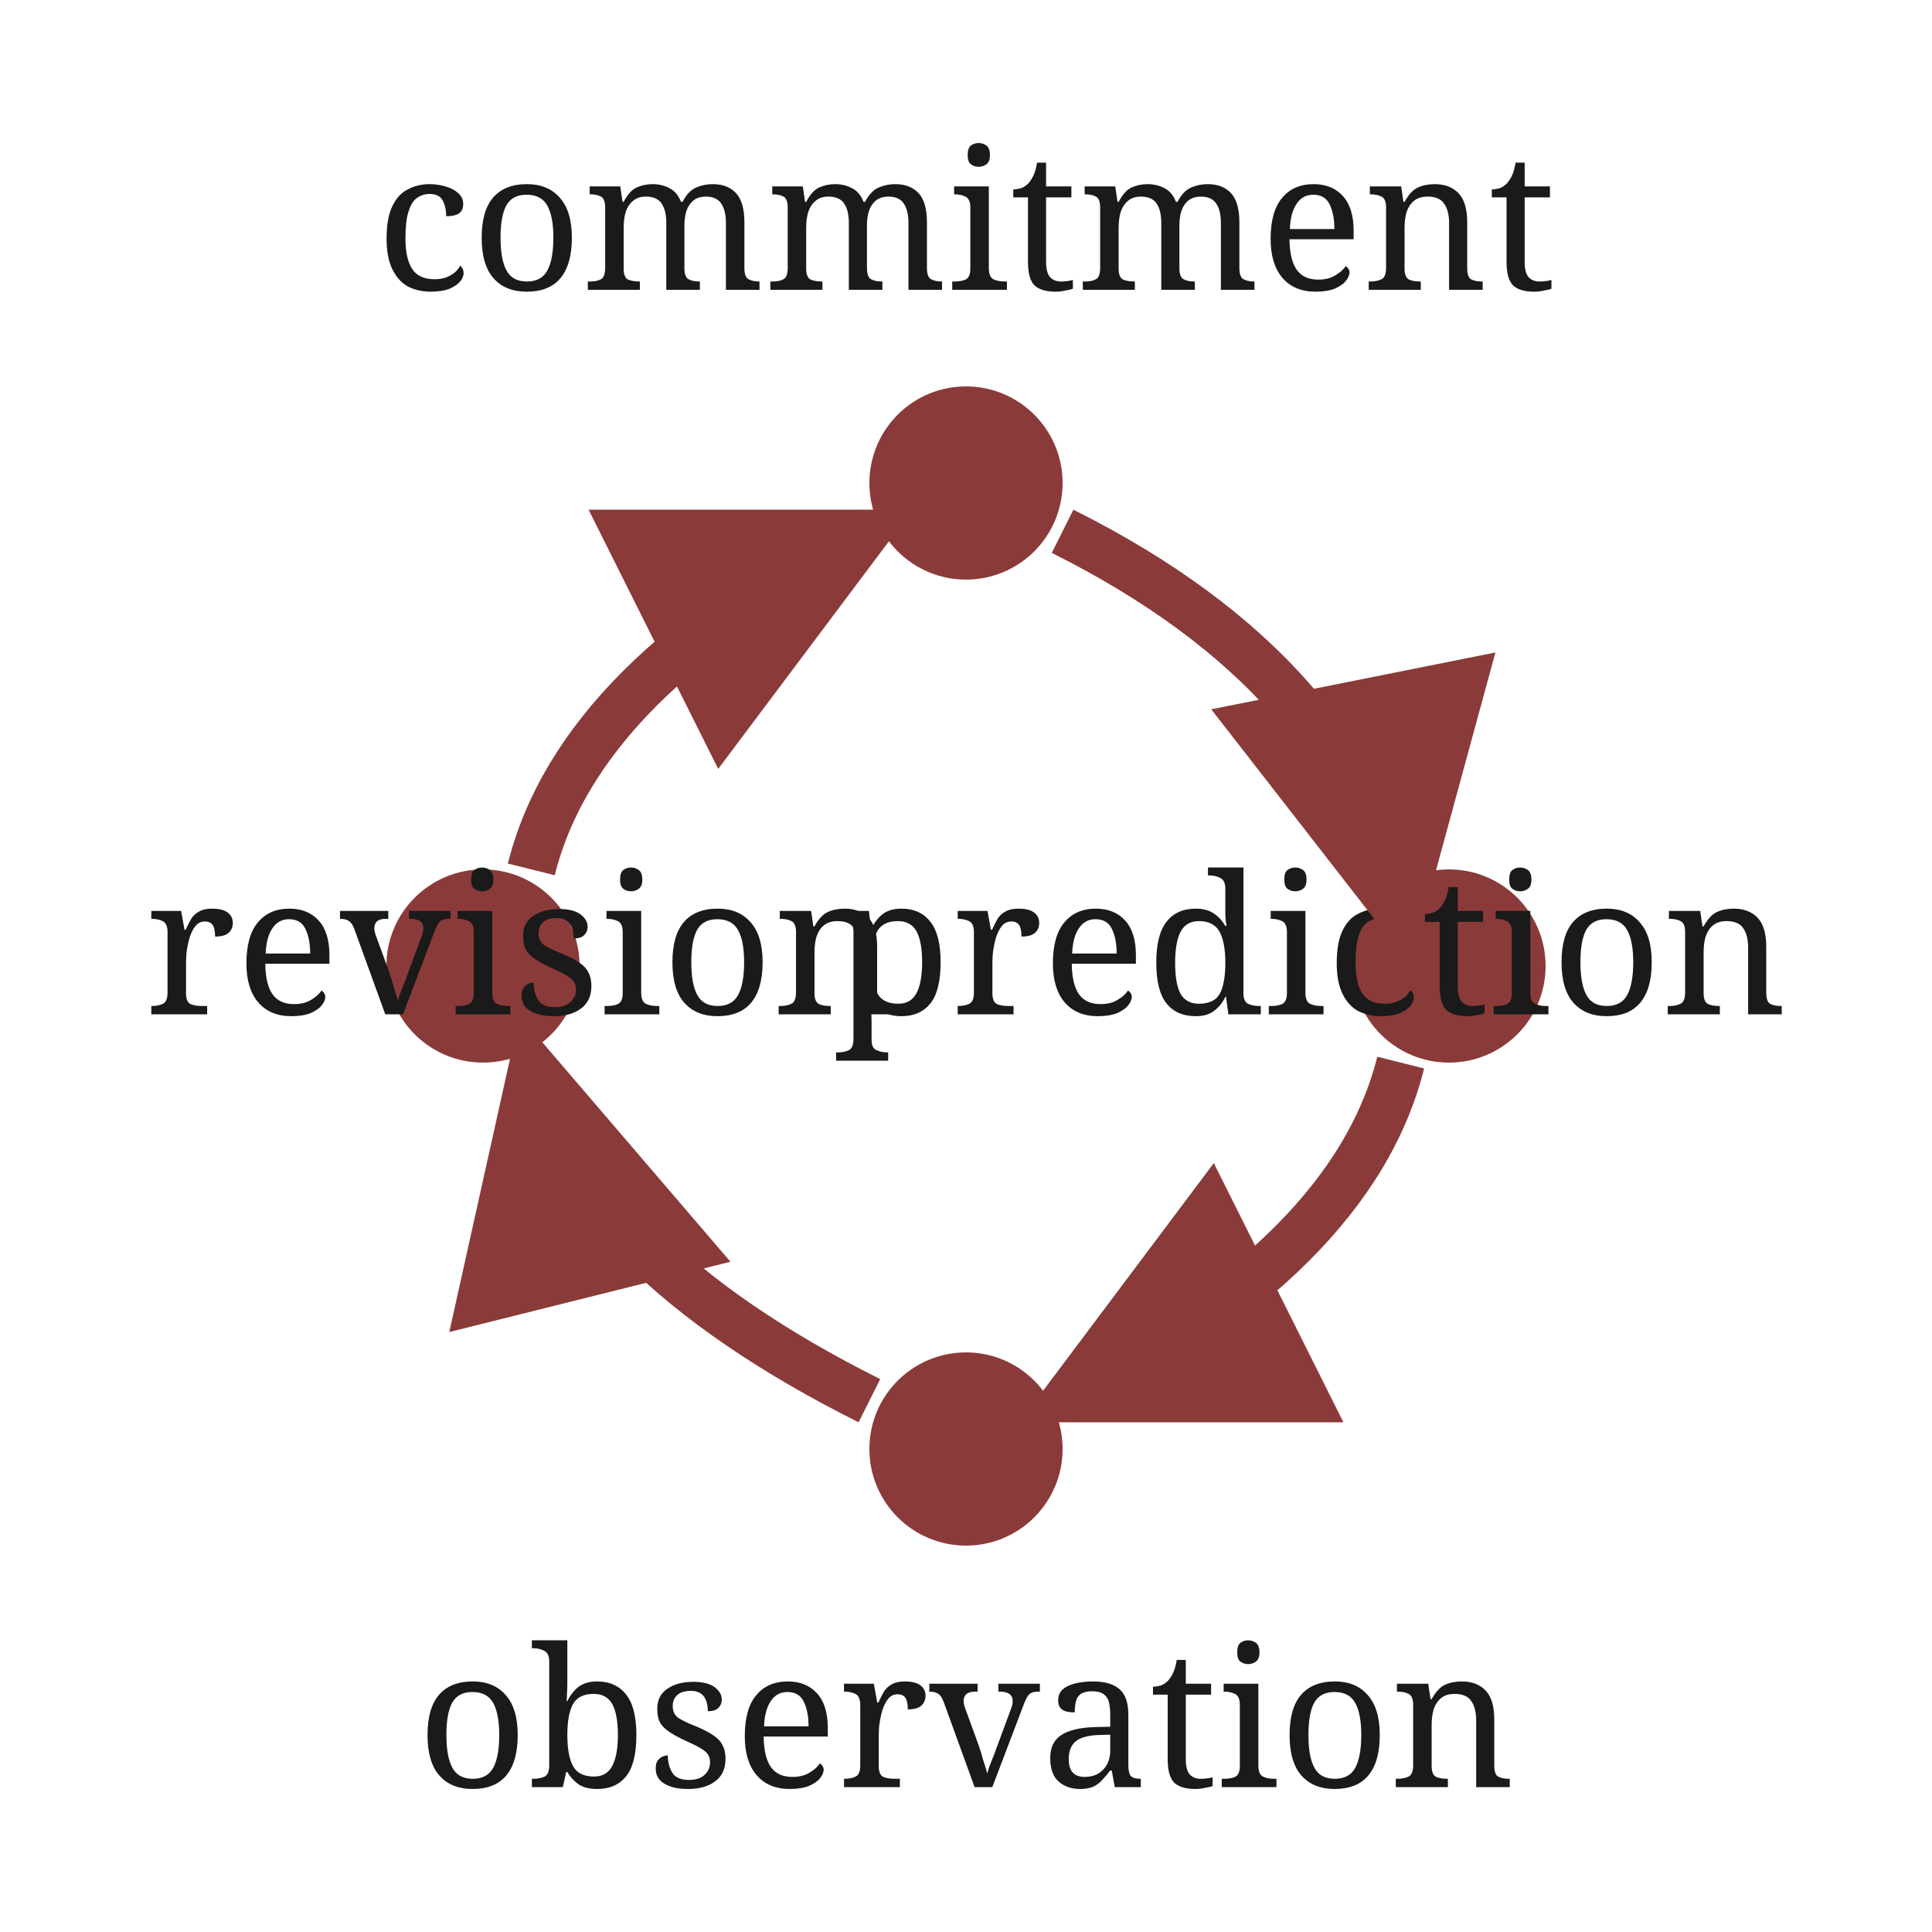
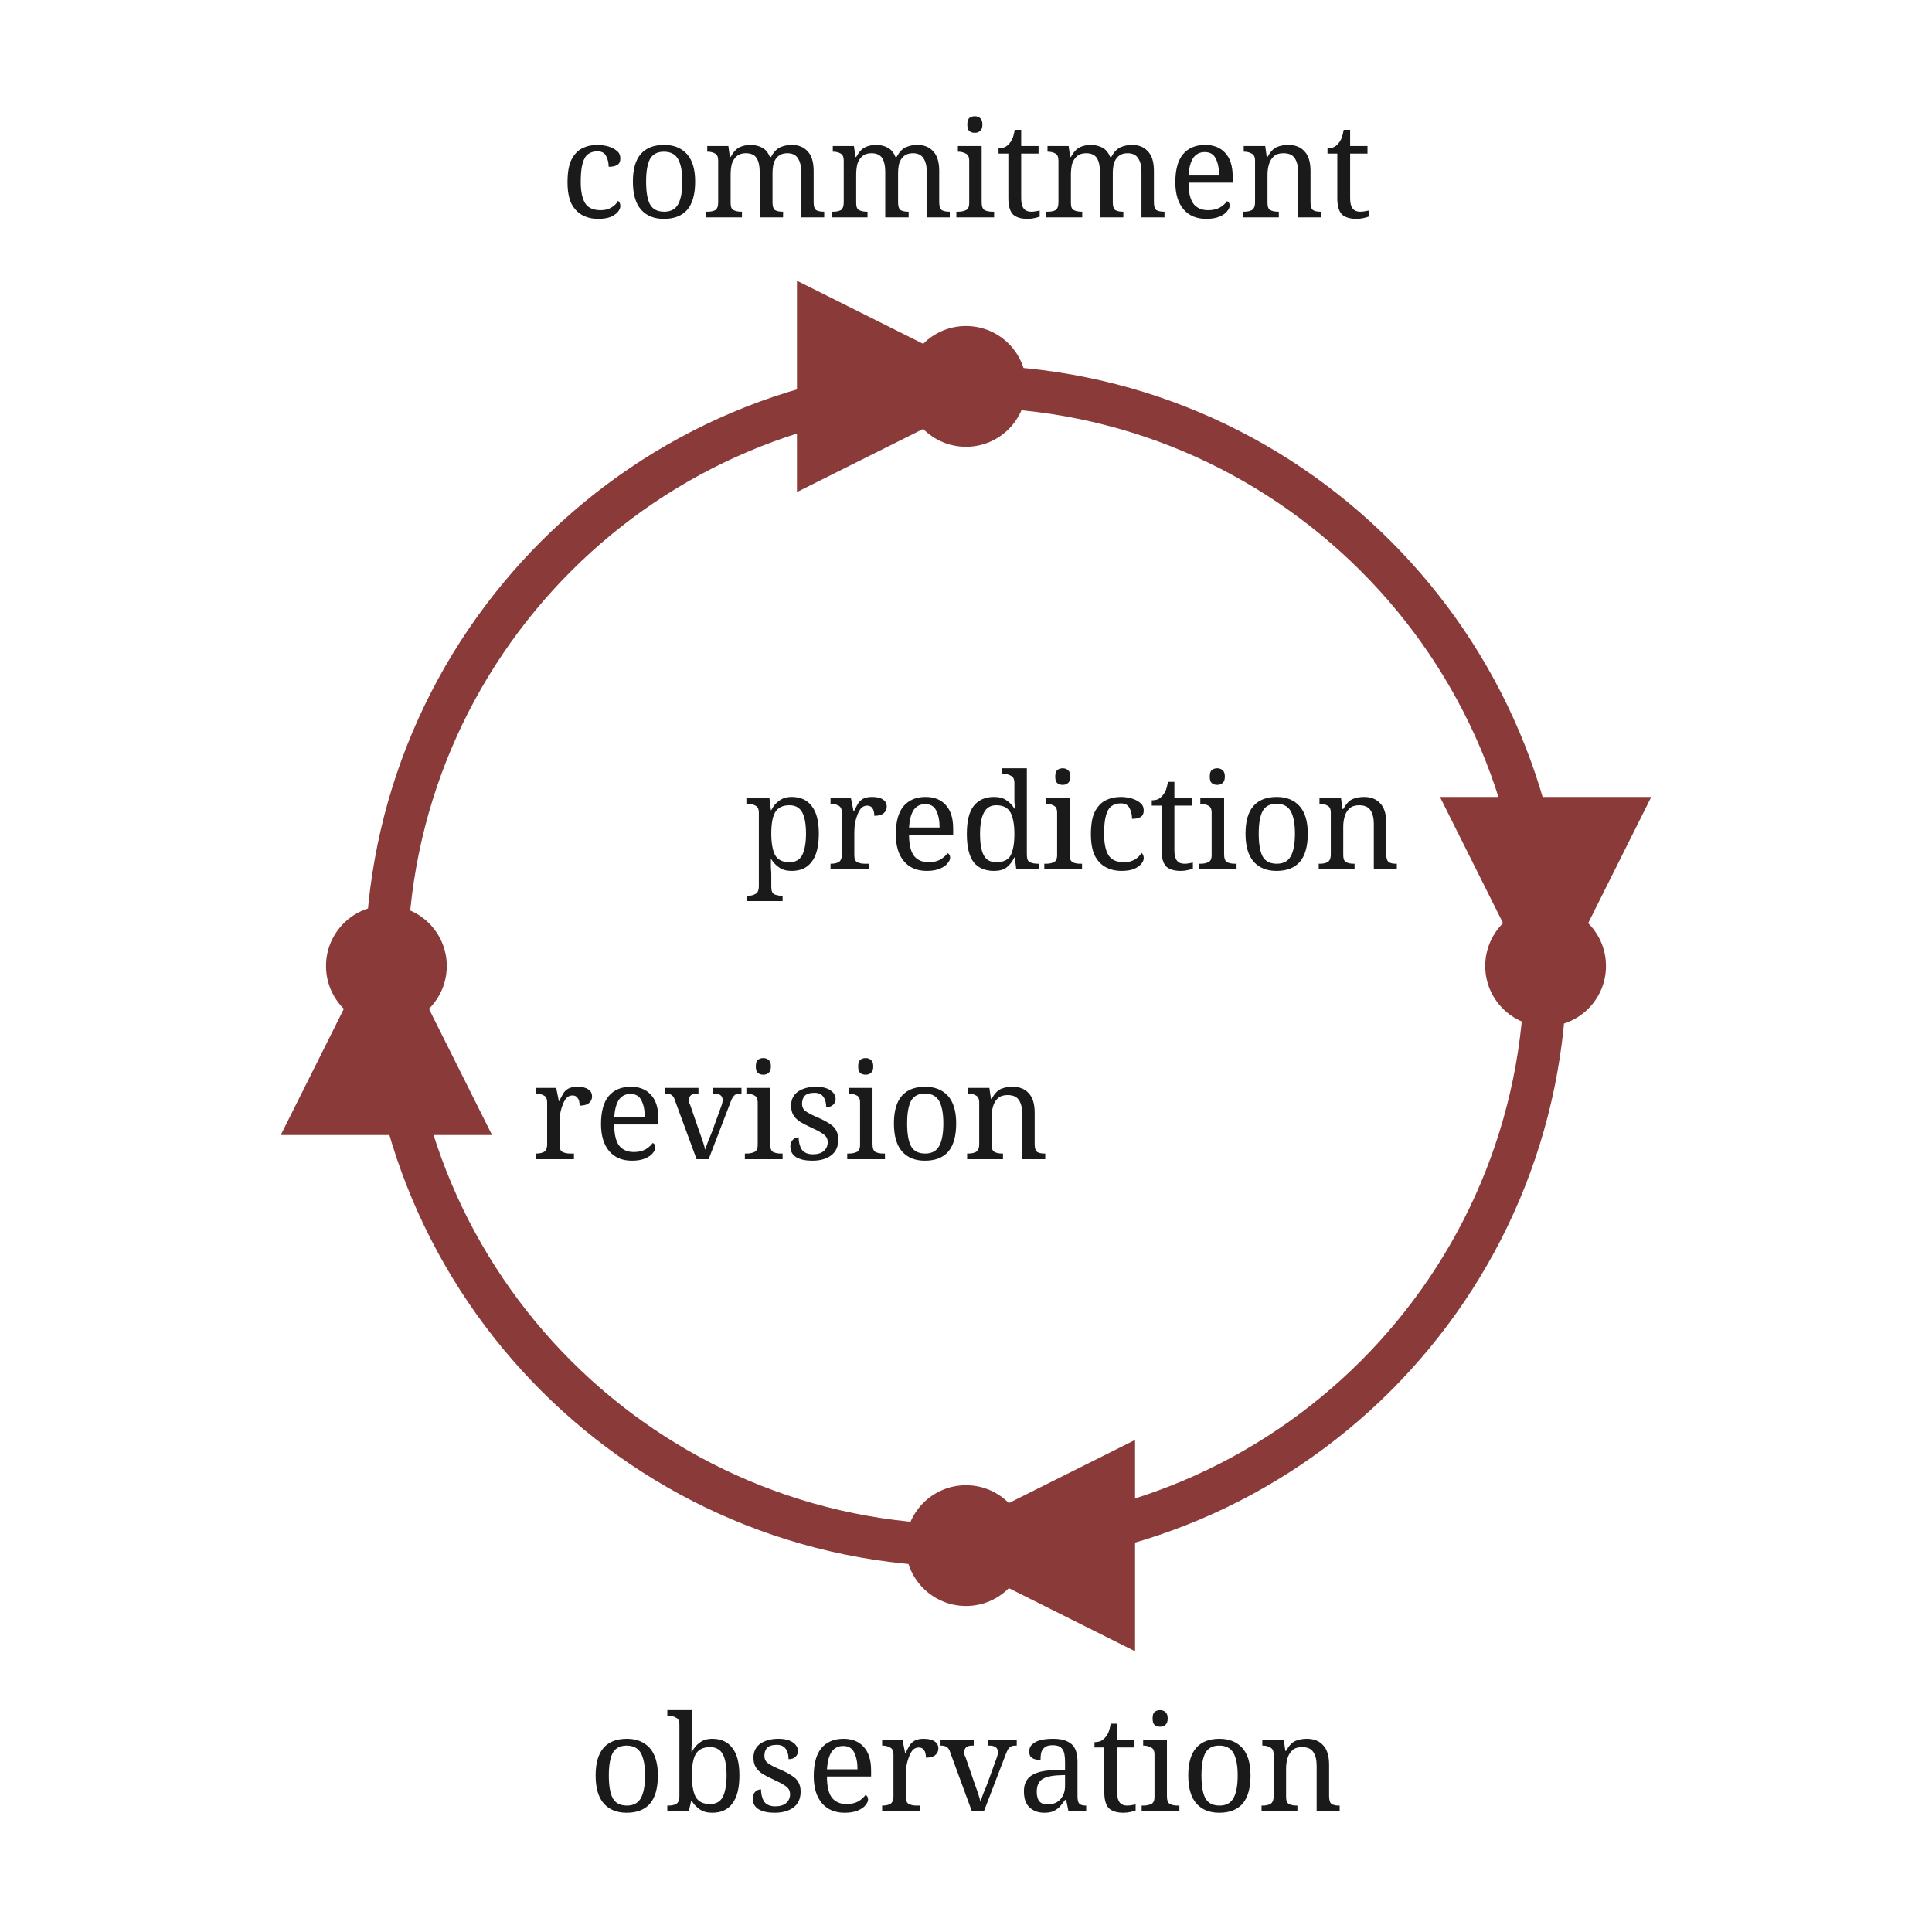
<svg xmlns="http://www.w3.org/2000/svg" viewBox="0 0 80 80" role="img" aria-labelledby="a1-title">
  <defs>
    <style>
-       .a1-arc { stroke: #8b3a3a; stroke-width: 2; fill: none; }
-       .a1-arrow { fill: #8b3a3a; }
-       .a1-dot { fill: #8b3a3a; }
-       .a1-line { stroke: #8b3a3a; stroke-width: 1; fill: none; }
+       .a1-loop { stroke: #8b3a3a; stroke-width: 1.75; fill: none; }
+       .a1-dot { fill: #8b3a3a; stroke: none; }
+       .a1-label { font-family: Georgia, "Charter", serif; font-size: 5.5px; fill: #1a1a1a; }
    </style>
-     <marker id="a1h" markerWidth="6" markerHeight="6" refX="5" refY="3" orient="auto">
-       <path d="M0,0 L6,3 L0,6 z" fill="#8b3a3a" />
+     <marker id="a1h" markerWidth="5" markerHeight="5" refX="4" refY="2.5" orient="auto">
+       <path d="M0,0 L5,2.5 L0,5 z" fill="#8b3a3a" />
    </marker>
  </defs>
-   <circle class="a1-dot" cx="40" cy="20" r="4" />
-   <text x="40" y="12" text-anchor="middle" font-family="Georgia, serif" font-size="8" fill="#1a1a1a">commitment</text>
-   <circle class="a1-dot" cx="60" cy="40" r="4" />
-   <text x="74" y="42" text-anchor="end" font-family="Georgia, serif" font-size="8" fill="#1a1a1a">prediction</text>
-   <circle class="a1-dot" cx="40" cy="60" r="4" />
-   <text x="40" y="74" text-anchor="middle" font-family="Georgia, serif" font-size="8" fill="#1a1a1a">observation</text>
-   <circle class="a1-dot" cx="20" cy="40" r="4" />
-   <text x="6" y="42" font-family="Georgia, serif" font-size="8" fill="#1a1a1a">revision</text>
-   <path class="a1-arc" d="M44,22 Q56,28 58,38" marker-end="url(#a1h)" />
-   <path class="a1-arc" d="M58,44 Q56,52 44,58" marker-end="url(#a1h)" />
-   <path class="a1-arc" d="M36,58 Q24,52 22,44" marker-end="url(#a1h)" />
-   <path class="a1-arc" d="M22,36 Q24,28 36,22" marker-end="url(#a1h)" />
+   <path class="a1-loop" d="M40,16 A24,24 0 0 1 64,40" marker-end="url(#a1h)" />
+   <path class="a1-loop" d="M64,40 A24,24 0 0 1 40,64" marker-end="url(#a1h)" />
+   <path class="a1-loop" d="M40,64 A24,24 0 0 1 16,40" marker-end="url(#a1h)" />
+   <path class="a1-loop" d="M16,40 A24,24 0 0 1 40,16" marker-end="url(#a1h)" />
+   <circle class="a1-dot" cx="40" cy="16" r="2.5" />
+   <circle class="a1-dot" cx="64" cy="40" r="2.5" />
+   <circle class="a1-dot" cx="40" cy="64" r="2.5" />
+   <circle class="a1-dot" cx="16" cy="40" r="2.5" />
+   <text class="a1-label" x="40" y="9" text-anchor="middle">commitment</text>
+   <text class="a1-label" x="40" y="75" text-anchor="middle">observation</text>
+   <text class="a1-label" x="58" y="36" text-anchor="end">prediction</text>
+   <text class="a1-label" x="22" y="48" text-anchor="start">revision</text>
</svg>
